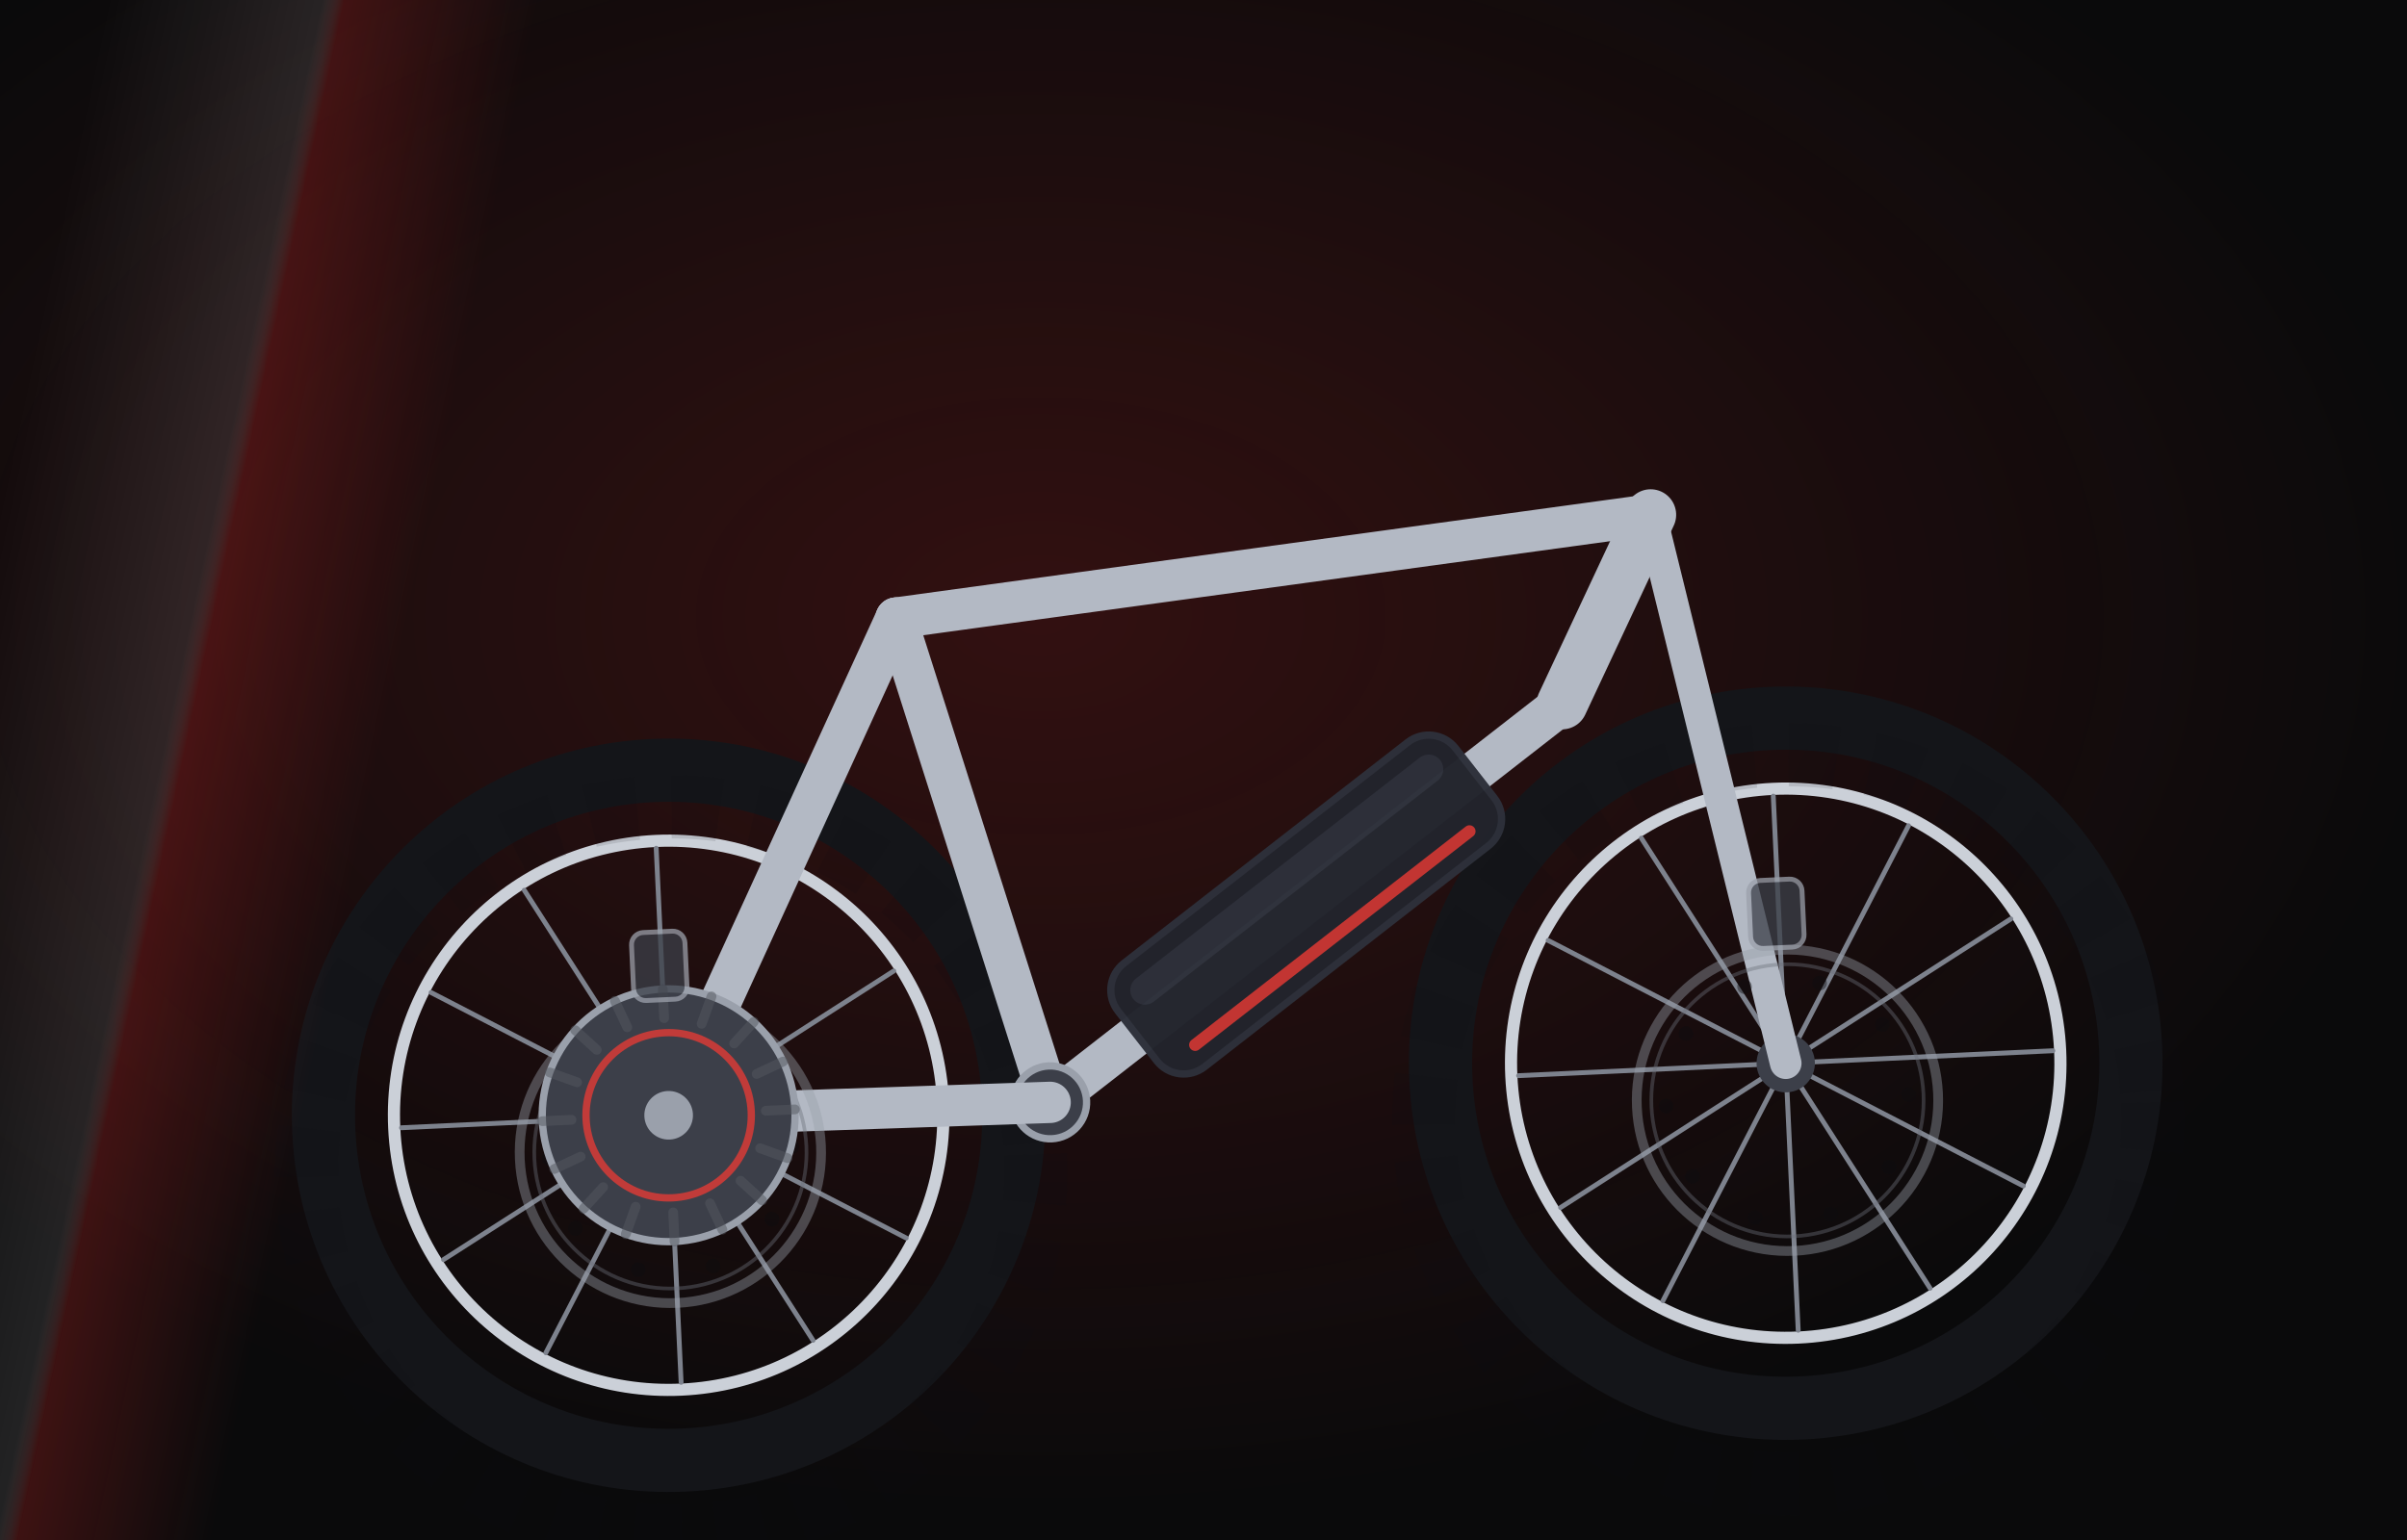
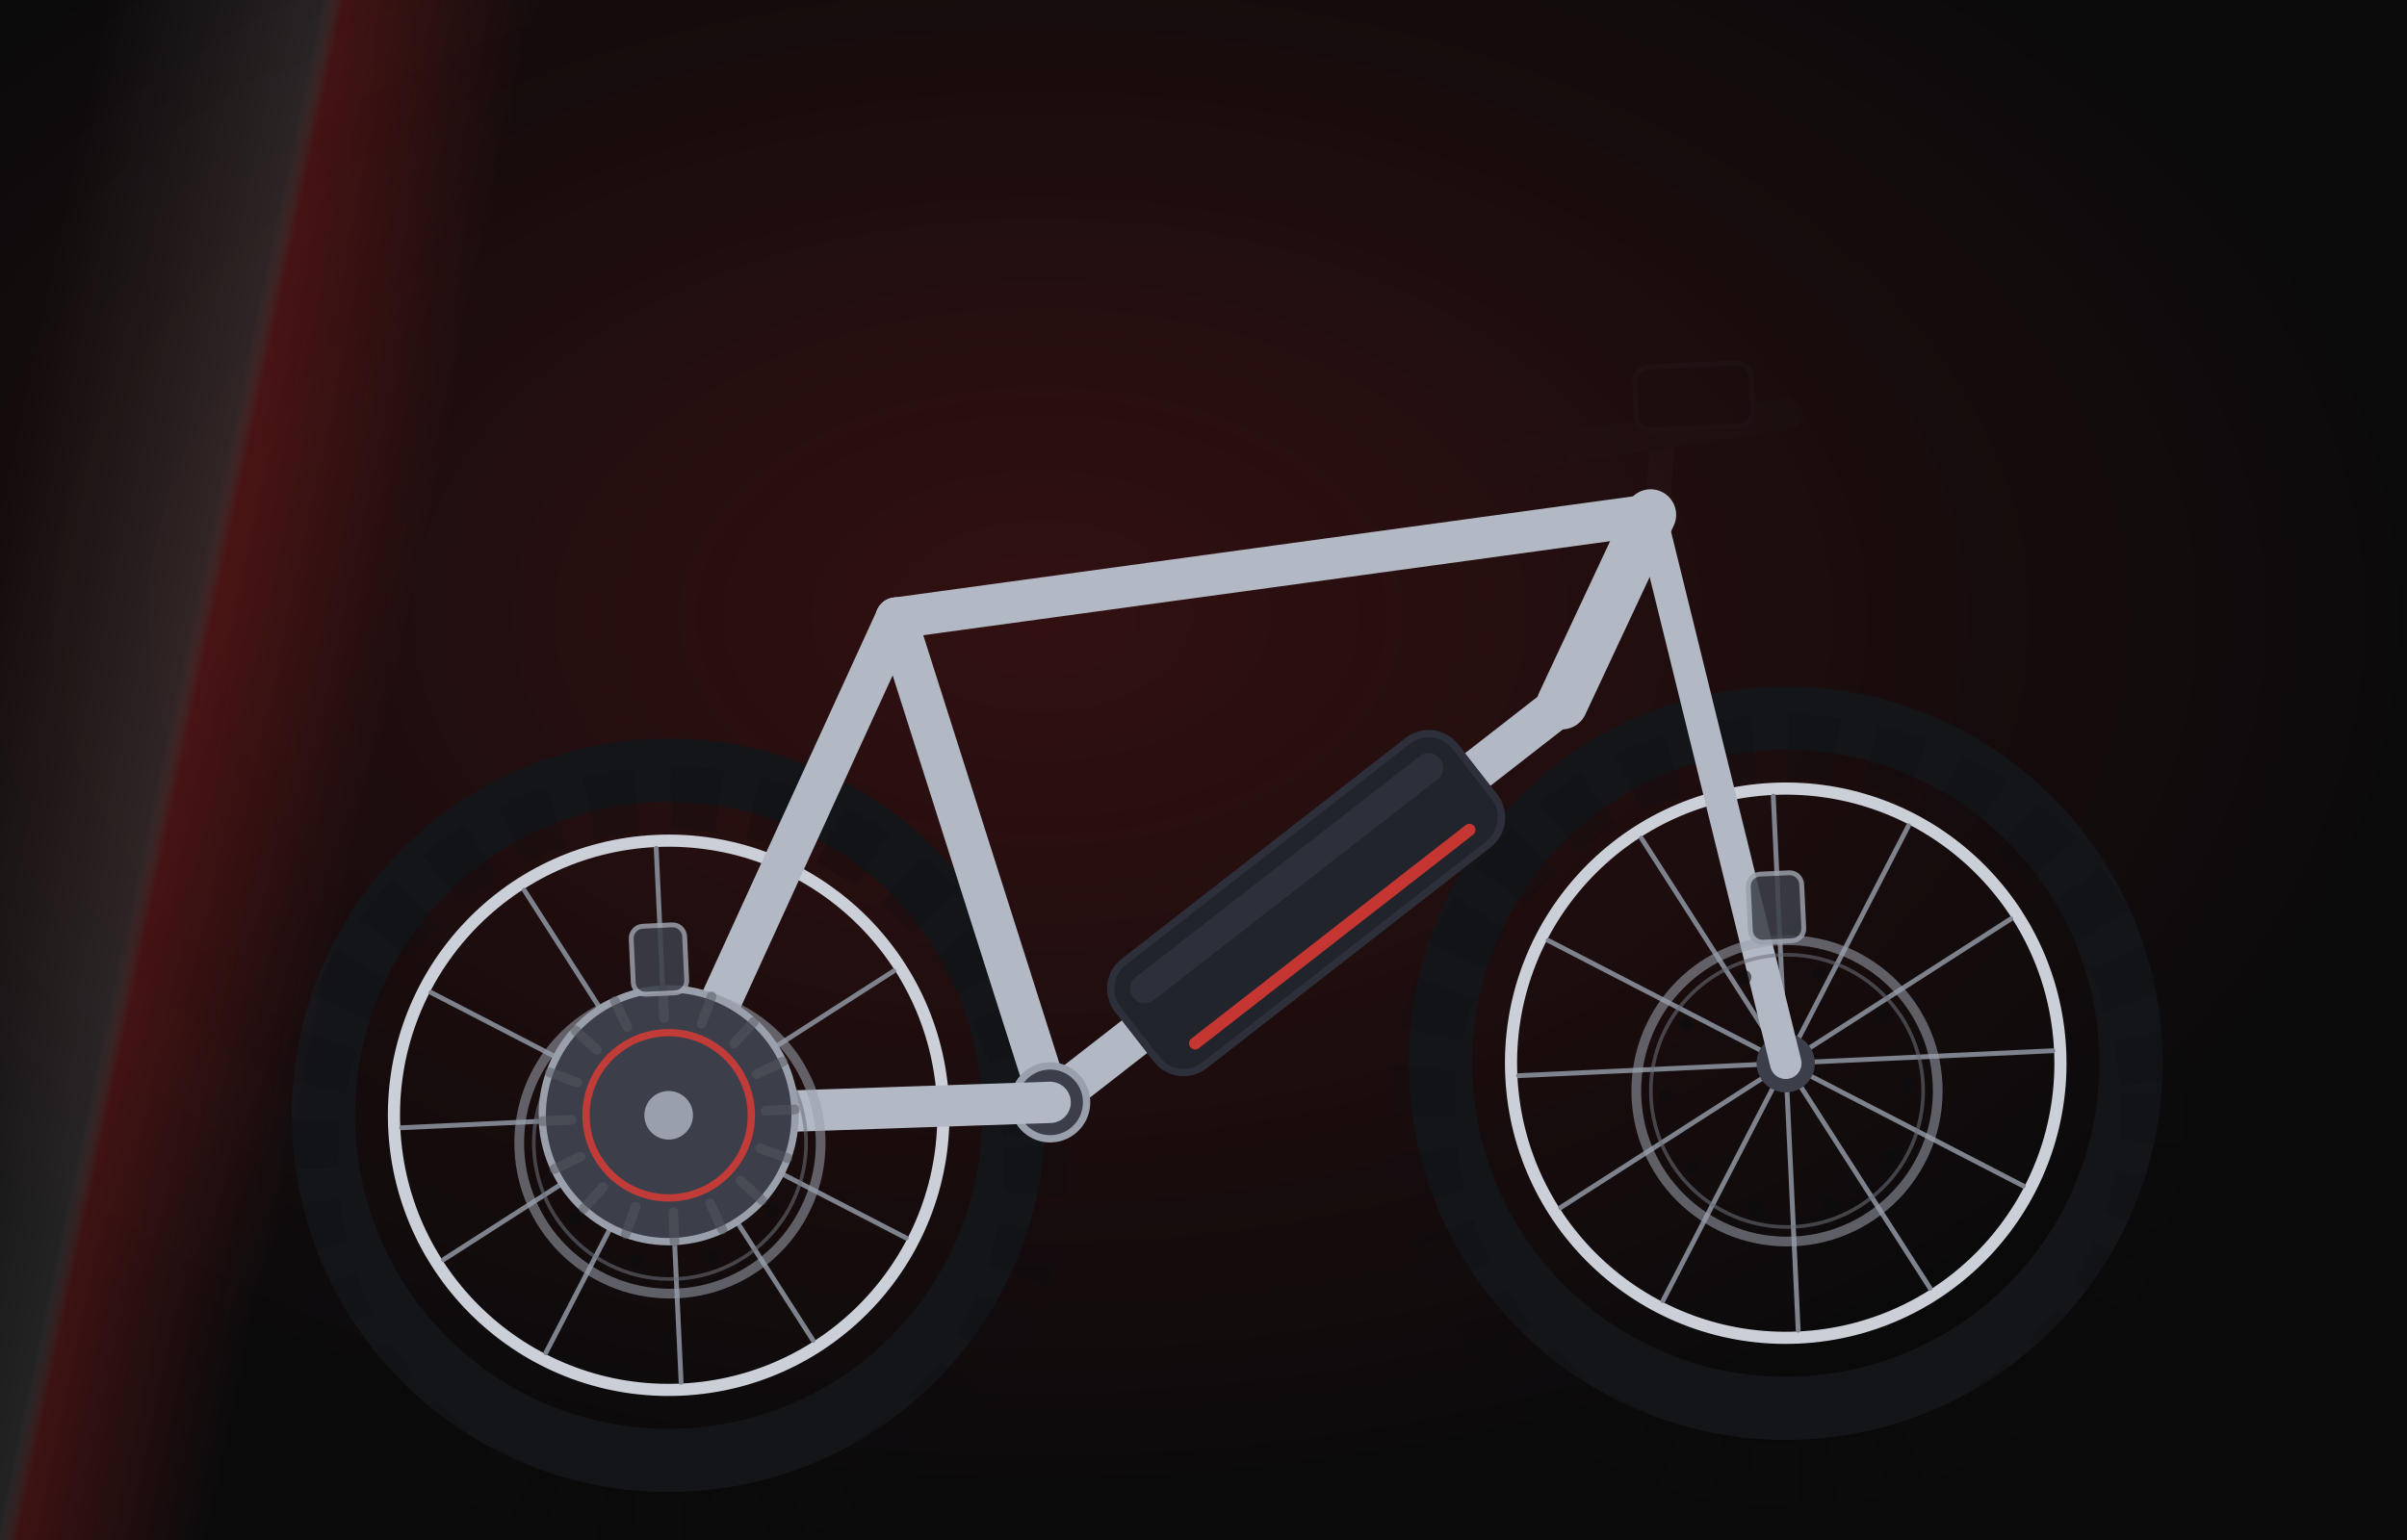
<svg xmlns="http://www.w3.org/2000/svg" viewBox="0 0 1000 640" width="1000" height="640">
  <defs>
    <radialGradient id="glow" cx="43.3%" cy="40%" r="58%">
      <stop offset="0%" stop-color="#d42a28" stop-opacity="0.20" />
      <stop offset="100%" stop-color="#d42a28" stop-opacity="0" />
    </radialGradient>
    <linearGradient id="sweep" x1="0" y1="0" x2="1" y2="0">
      <stop offset="0%" stop-color="#ffffff" stop-opacity="0" />
      <stop offset="50%" stop-color="#ffffff" stop-opacity="0.10" />
      <stop offset="55%" stop-color="#d42a28" stop-opacity="0.25" />
      <stop offset="100%" stop-color="#d42a28" stop-opacity="0" />
    </linearGradient>
  </defs>
  <rect width="1000" height="640" fill="#0a0a0b" />
  <rect width="1000" height="640" fill="url(#glow)" />
  <g transform="translate(500 350) rotate(-2.67) scale(1.010) translate(-500 -350)">
    <g opacity="1.000" transform="translate(0 0.0)" />
    <g opacity="1.000" transform="translate(0 0.0)">
      <circle cx="275" cy="452" r="142" fill="none" stroke="#141519" stroke-width="26" />
      <circle cx="275" cy="452" r="113" fill="none" stroke="#cbd0d8" stroke-width="5" />
      <line x1="275" y1="452" x2="385" y2="452" stroke="#7d828d" stroke-width="2" stroke-linecap="round" />
      <line x1="275" y1="452" x2="370.263" y2="507" stroke="#7d828d" stroke-width="2" stroke-linecap="round" />
      <line x1="275" y1="452" x2="330" y2="547.263" stroke="#7d828d" stroke-width="2" stroke-linecap="round" />
      <line x1="275" y1="452" x2="275" y2="562" stroke="#7d828d" stroke-width="2" stroke-linecap="round" />
      <line x1="275" y1="452" x2="220" y2="547.263" stroke="#7d828d" stroke-width="2" stroke-linecap="round" />
      <line x1="275" y1="452" x2="179.737" y2="507" stroke="#7d828d" stroke-width="2" stroke-linecap="round" />
      <line x1="275" y1="452" x2="165" y2="452" stroke="#7d828d" stroke-width="2" stroke-linecap="round" />
      <line x1="275" y1="452" x2="179.737" y2="397" stroke="#7d828d" stroke-width="2" stroke-linecap="round" />
      <line x1="275" y1="452" x2="220" y2="356.737" stroke="#7d828d" stroke-width="2" stroke-linecap="round" />
      <line x1="275" y1="452" x2="275" y2="342" stroke="#7d828d" stroke-width="2" stroke-linecap="round" />
      <line x1="275" y1="452" x2="330" y2="356.737" stroke="#7d828d" stroke-width="2" stroke-linecap="round" />
      <line x1="275" y1="452" x2="370.263" y2="397" stroke="#7d828d" stroke-width="2" stroke-linecap="round" />
      <circle cx="275" cy="452" r="12" fill="#3c3f49" />
      <circle cx="735" cy="452" r="142" fill="none" stroke="#141519" stroke-width="26" />
      <circle cx="735" cy="452" r="113" fill="none" stroke="#cbd0d8" stroke-width="5" />
      <line x1="735" y1="452" x2="845" y2="452" stroke="#7d828d" stroke-width="2" stroke-linecap="round" />
      <line x1="735" y1="452" x2="830.263" y2="507" stroke="#7d828d" stroke-width="2" stroke-linecap="round" />
      <line x1="735" y1="452" x2="790" y2="547.263" stroke="#7d828d" stroke-width="2" stroke-linecap="round" />
      <line x1="735" y1="452" x2="735" y2="562" stroke="#7d828d" stroke-width="2" stroke-linecap="round" />
      <line x1="735" y1="452" x2="680" y2="547.263" stroke="#7d828d" stroke-width="2" stroke-linecap="round" />
      <line x1="735" y1="452" x2="639.737" y2="507" stroke="#7d828d" stroke-width="2" stroke-linecap="round" />
      <line x1="735" y1="452" x2="625" y2="452" stroke="#7d828d" stroke-width="2" stroke-linecap="round" />
      <line x1="735" y1="452" x2="639.737" y2="397" stroke="#7d828d" stroke-width="2" stroke-linecap="round" />
      <line x1="735" y1="452" x2="680" y2="356.737" stroke="#7d828d" stroke-width="2" stroke-linecap="round" />
      <line x1="735" y1="452" x2="735" y2="342" stroke="#7d828d" stroke-width="2" stroke-linecap="round" />
      <line x1="735" y1="452" x2="790" y2="356.737" stroke="#7d828d" stroke-width="2" stroke-linecap="round" />
      <line x1="735" y1="452" x2="830.263" y2="397" stroke="#7d828d" stroke-width="2" stroke-linecap="round" />
      <circle cx="735" cy="452" r="12" fill="#3c3f49" />
    </g>
-     <g opacity="0.110" transform="translate(0 23.1)">
+     <g opacity="0.247" transform="translate(0 19.6)">
      <circle cx="275" cy="452" r="150" fill="none" stroke="#0b0c0f" stroke-width="26" stroke-dasharray="20 14" />
      <circle cx="735" cy="452" r="150" fill="none" stroke="#0b0c0f" stroke-width="26" stroke-dasharray="20 14" />
    </g>
    <g opacity="1.000" transform="translate(0 0.0)">
      <line x1="432" y1="454" x2="650" y2="300" stroke="#b3b9c4" stroke-width="17" stroke-linecap="round" />
      <line x1="378" y1="252" x2="690" y2="224" stroke="#b3b9c4" stroke-width="17" stroke-linecap="round" />
      <line x1="432" y1="454" x2="378" y2="252" stroke="#b3b9c4" stroke-width="17" stroke-linecap="round" />
      <line x1="650" y1="300" x2="690" y2="224" stroke="#b3b9c4" stroke-width="21" stroke-linecap="round" />
      <line x1="690" y1="224" x2="735" y2="452" stroke="#b3b9c4" stroke-width="13" stroke-linecap="round" />
      <circle cx="432" cy="454" r="15" fill="#3c3f49" stroke="#9aa0ab" stroke-width="3" />
      <line x1="432" y1="454" x2="275" y2="452" stroke="#b3b9c4" stroke-width="17" stroke-linecap="round" />
      <line x1="275" y1="452" x2="378" y2="252" stroke="#b3b9c4" stroke-width="17" stroke-linecap="round" />
    </g>
    <g opacity="0.000" transform="translate(0 26.0)">
      <line x1="378" y1="252" x2="372" y2="208" stroke="#9aa0ab" stroke-width="9" stroke-linecap="round" />
      <rect x="334" y="192" width="86" height="16" rx="8" fill="#3c3f49" />
    </g>
-     <g opacity="0.413" transform="translate(0 15.3)">
+     <g opacity="0.563" transform="translate(0 11.4)">
      <circle cx="735" cy="452" r="62" fill="none" stroke="#9aa0ab" stroke-width="4" />
      <circle cx="735" cy="452" r="56" fill="none" stroke="#6b6f79" stroke-width="1.5" />
      <circle cx="785" cy="452" r="3" fill="#0b0c0f" />
      <circle cx="775.451" cy="481.389" r="3" fill="#0b0c0f" />
      <circle cx="750.451" cy="499.553" r="3" fill="#0b0c0f" />
      <circle cx="719.549" cy="499.553" r="3" fill="#0b0c0f" />
      <circle cx="694.549" cy="481.389" r="3" fill="#0b0c0f" />
      <circle cx="685" cy="452" r="3" fill="#0b0c0f" />
      <circle cx="694.549" cy="422.611" r="3" fill="#0b0c0f" />
      <circle cx="719.549" cy="404.447" r="3" fill="#0b0c0f" />
      <circle cx="750.451" cy="404.447" r="3" fill="#0b0c0f" />
      <circle cx="775.451" cy="422.611" r="3" fill="#0b0c0f" />
      <circle cx="275" cy="452" r="62" fill="none" stroke="#9aa0ab" stroke-width="4" />
      <circle cx="275" cy="452" r="56" fill="none" stroke="#6b6f79" stroke-width="1.5" />
      <circle cx="325" cy="452" r="3" fill="#0b0c0f" />
      <circle cx="315.451" cy="481.389" r="3" fill="#0b0c0f" />
      <circle cx="290.451" cy="499.553" r="3" fill="#0b0c0f" />
      <circle cx="259.549" cy="499.553" r="3" fill="#0b0c0f" />
      <circle cx="234.549" cy="481.389" r="3" fill="#0b0c0f" />
      <circle cx="225" cy="452" r="3" fill="#0b0c0f" />
      <circle cx="234.549" cy="422.611" r="3" fill="#0b0c0f" />
      <circle cx="259.549" cy="404.447" r="3" fill="#0b0c0f" />
      <circle cx="290.451" cy="404.447" r="3" fill="#0b0c0f" />
      <circle cx="315.451" cy="422.611" r="3" fill="#0b0c0f" />
    </g>
-     <g opacity="0.978" transform="translate(0 0.6)">
+     <g opacity="0.999" transform="translate(0 0.0)">
      <g transform="translate(541 377) rotate(-35.23823)">
        <rect x="-88" y="-27" width="176" height="54" rx="14" fill="#22242c" stroke="#2d303a" stroke-width="3" />
        <rect x="-80" y="-19" width="160" height="12" rx="6" fill="#2d303a" />
        <rect x="-74" y="15" width="148" height="5" rx="2.5" fill="#e23a34" opacity="0.85" />
      </g>
    </g>
    <g opacity="1.000" transform="translate(0 0.0)">
      <circle cx="275" cy="452" r="52" fill="#3c3f49" stroke="#9aa0ab" stroke-width="3" />
      <line x1="315" y1="452" x2="327" y2="452" stroke="#54586180" stroke-width="4" stroke-linecap="round" />
      <line x1="311.955" y1="467.307" x2="323.042" y2="471.9" stroke="#54586180" stroke-width="4" stroke-linecap="round" />
      <line x1="303.284" y1="480.284" x2="311.77" y2="488.77" stroke="#54586180" stroke-width="4" stroke-linecap="round" />
      <line x1="290.307" y1="488.955" x2="294.9" y2="500.042" stroke="#54586180" stroke-width="4" stroke-linecap="round" />
      <line x1="275" y1="492" x2="275" y2="504" stroke="#54586180" stroke-width="4" stroke-linecap="round" />
      <line x1="259.693" y1="488.955" x2="255.1" y2="500.042" stroke="#54586180" stroke-width="4" stroke-linecap="round" />
      <line x1="246.716" y1="480.284" x2="238.23" y2="488.77" stroke="#54586180" stroke-width="4" stroke-linecap="round" />
      <line x1="238.045" y1="467.307" x2="226.958" y2="471.9" stroke="#54586180" stroke-width="4" stroke-linecap="round" />
      <line x1="235" y1="452" x2="223" y2="452" stroke="#54586180" stroke-width="4" stroke-linecap="round" />
      <line x1="238.045" y1="436.693" x2="226.958" y2="432.1" stroke="#54586180" stroke-width="4" stroke-linecap="round" />
      <line x1="246.716" y1="423.716" x2="238.23" y2="415.23" stroke="#54586180" stroke-width="4" stroke-linecap="round" />
      <line x1="259.693" y1="415.045" x2="255.1" y2="403.958" stroke="#54586180" stroke-width="4" stroke-linecap="round" />
      <line x1="275" y1="412" x2="275" y2="400" stroke="#54586180" stroke-width="4" stroke-linecap="round" />
      <line x1="290.307" y1="415.045" x2="294.9" y2="403.958" stroke="#54586180" stroke-width="4" stroke-linecap="round" />
      <line x1="303.284" y1="423.716" x2="311.77" y2="415.23" stroke="#54586180" stroke-width="4" stroke-linecap="round" />
      <line x1="311.955" y1="436.693" x2="323.042" y2="432.1" stroke="#54586180" stroke-width="4" stroke-linecap="round" />
      <circle cx="275" cy="452" r="34" fill="none" stroke="#e23a34" stroke-width="3" opacity="0.8" />
      <circle cx="275" cy="452" r="10" fill="#9aa0ab" />
    </g>
-     <g opacity="0.754" transform="translate(0 6.4)">
+     <g opacity="0.000" transform="translate(0 26.0)">
+       <line x1="432" y1="454" x2="424" y2="508" stroke="#9aa0ab" stroke-width="8" stroke-linecap="round" />
+       <rect x="404" y="506" width="36" height="11" rx="3" fill="#3c3f49" />
+     </g>
+     <g opacity="0.855" transform="translate(0 3.8)">
      <rect x="723" y="370" width="22" height="28" rx="5" fill="#3c3f49" stroke="#9aa0ab" stroke-width="2" />
      <rect x="263" y="370" width="22" height="28" rx="5" fill="#3c3f49" stroke="#9aa0ab" stroke-width="2" />
    </g>
    <g opacity="0.000" transform="translate(0 26.0)">
      <line x1="432" y1="454" x2="650" y2="300" stroke="#1c1d22" stroke-width="10" stroke-linecap="round" />
      <line x1="378" y1="252" x2="690" y2="224" stroke="#1c1d22" stroke-width="10" stroke-linecap="round" />
      <path d="M398 248 L660 222 L660 242 L398 272 Z" fill="#1c1d22" opacity="0.9" />
    </g>
    <g opacity="0.000" transform="translate(0 26.0)" />
    <g opacity="0.000" transform="translate(0 26.0)" />
-     <g opacity="0.000" transform="translate(0 26.0)">
+     <g opacity="0.031" transform="translate(0 25.2)">
      <line x1="690" y1="224" x2="696" y2="170" stroke="#9aa0ab" stroke-width="10" stroke-linecap="round" />
      <line x1="650" y1="170" x2="748" y2="160" stroke="#3c3f49" stroke-width="13" stroke-linecap="round" />
      <line x1="650" y1="170" x2="628" y2="176" stroke="#141519" stroke-width="16" stroke-linecap="round" />
      <rect x="686" y="138" width="48" height="26" rx="6" fill="#0d0e12" stroke="#9aa0ab" stroke-width="2" />
    </g>
  </g>
  <g transform="translate(134 0) skewX(-12)">
    <rect x="-90" y="-100" width="180" height="840" fill="url(#sweep)" />
  </g>
</svg>
